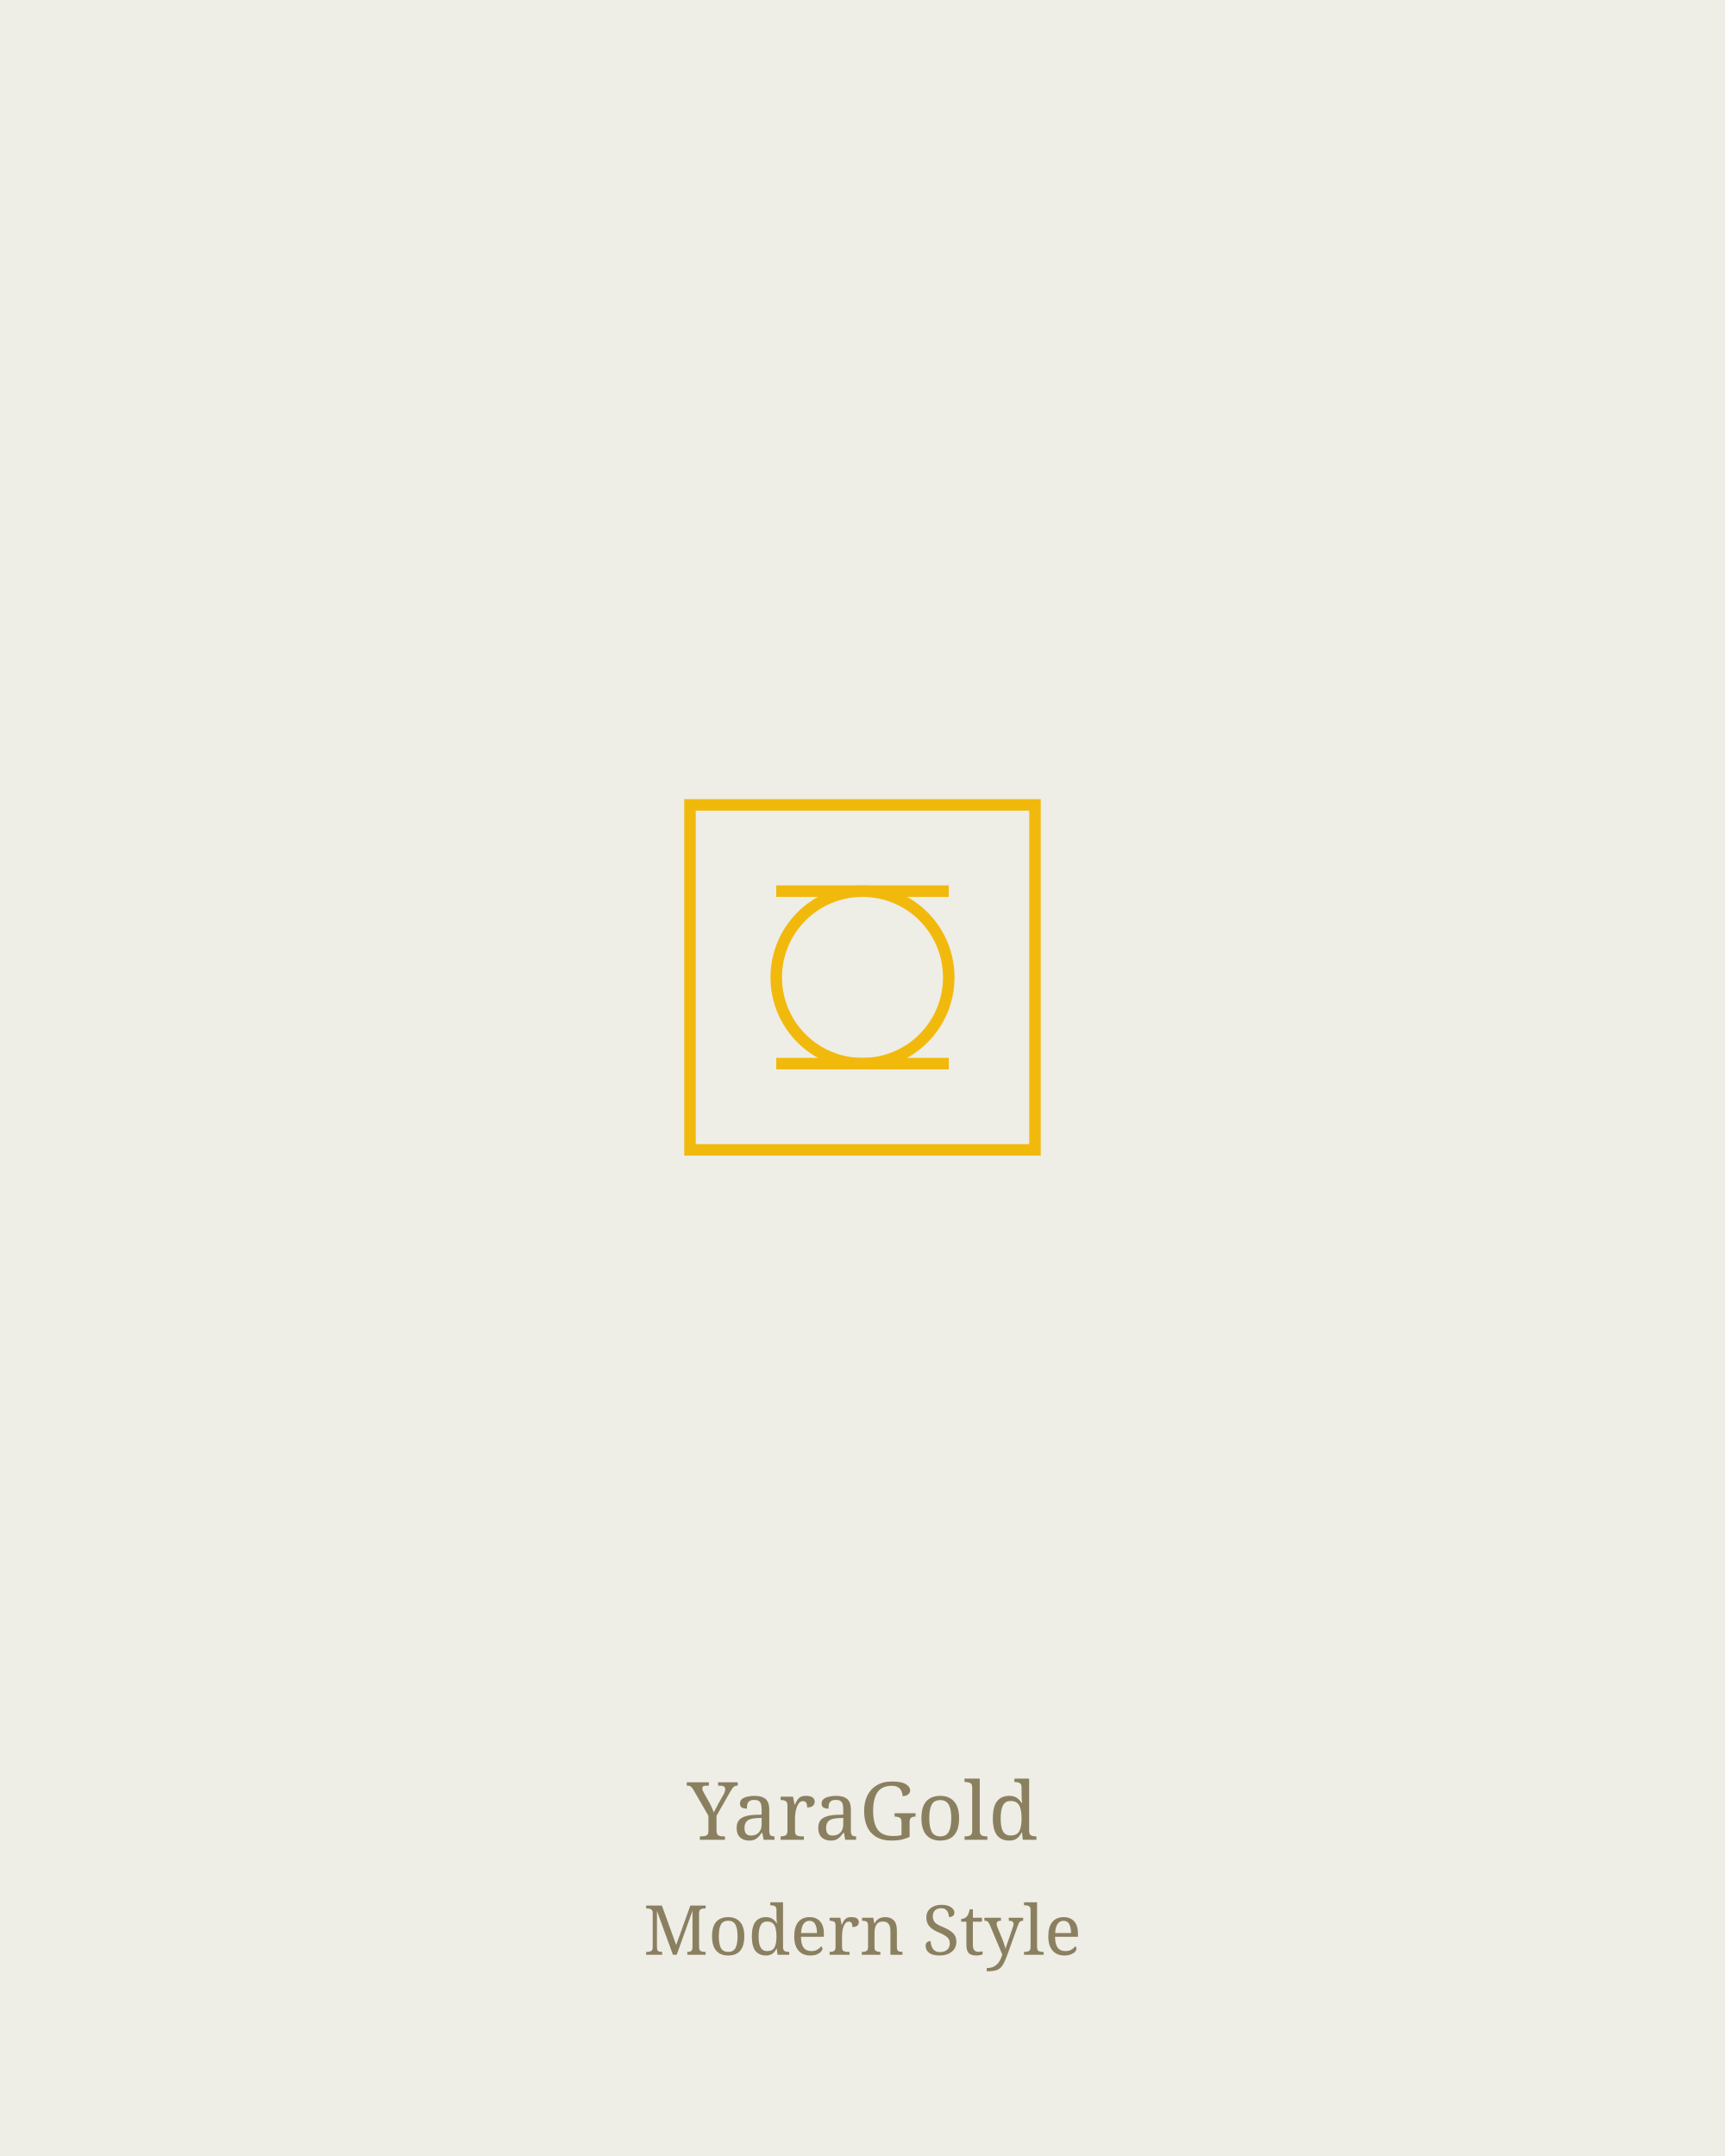
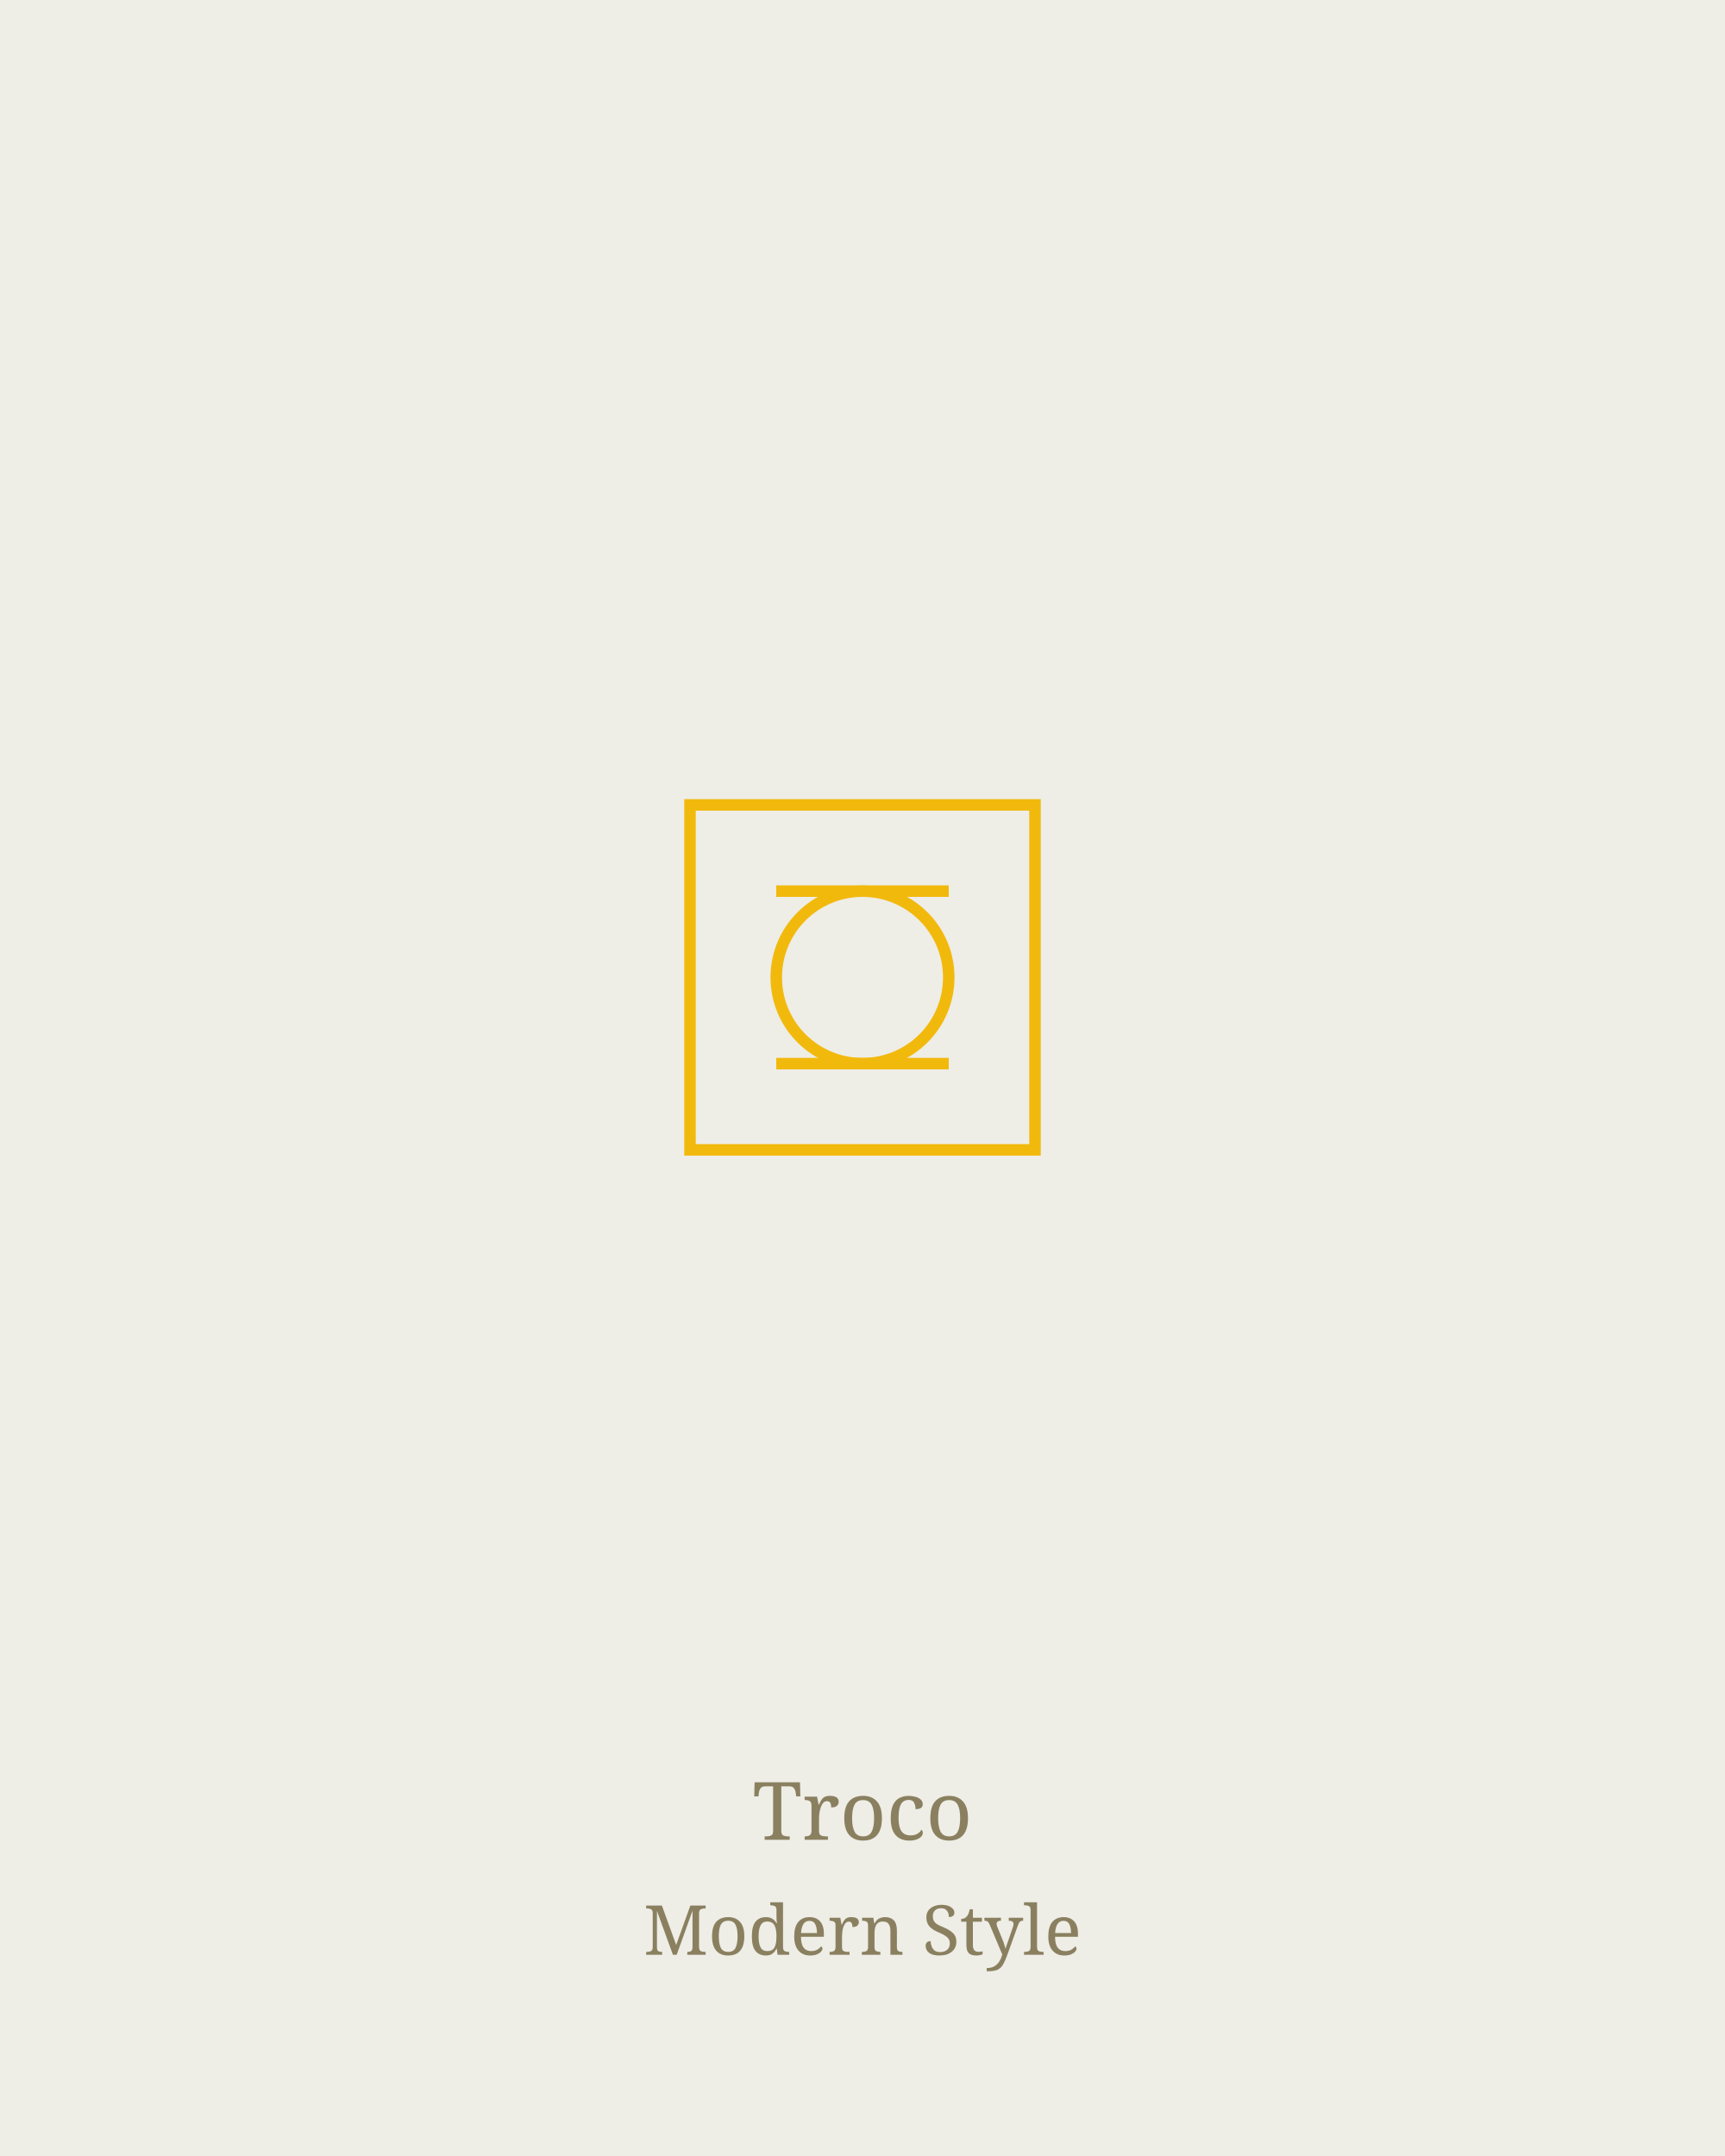
<svg xmlns="http://www.w3.org/2000/svg" width="300" height="375">
  <rect width="100%" height="100%" fill="#f8f8f5" />
  <rect width="100%" height="100%" fill="#8a8060" opacity="0.1" />
  <rect x="120" y="140" width="60" height="60" fill="none" stroke="#f2b90d" stroke-width="2" />
  <circle cx="150" cy="170" r="15" fill="none" stroke="#f2b90d" stroke-width="2" />
  <line x1="135" y1="155" x2="165" y2="155" stroke="#f2b90d" stroke-width="2" />
  <line x1="135" y1="185" x2="165" y2="185" stroke="#f2b90d" stroke-width="2" />
-   <text x="150" y="320" text-anchor="middle" font-family="serif" font-size="14" fill="#8a8060">YaraGold</text>
+   <text x="150" y="320" text-anchor="middle" font-family="serif" font-size="14" fill="#8a8060">Troco</text>
  <text x="150" y="340" text-anchor="middle" font-family="serif" font-size="12" fill="#8a8060">Modern Style</text>
</svg>
